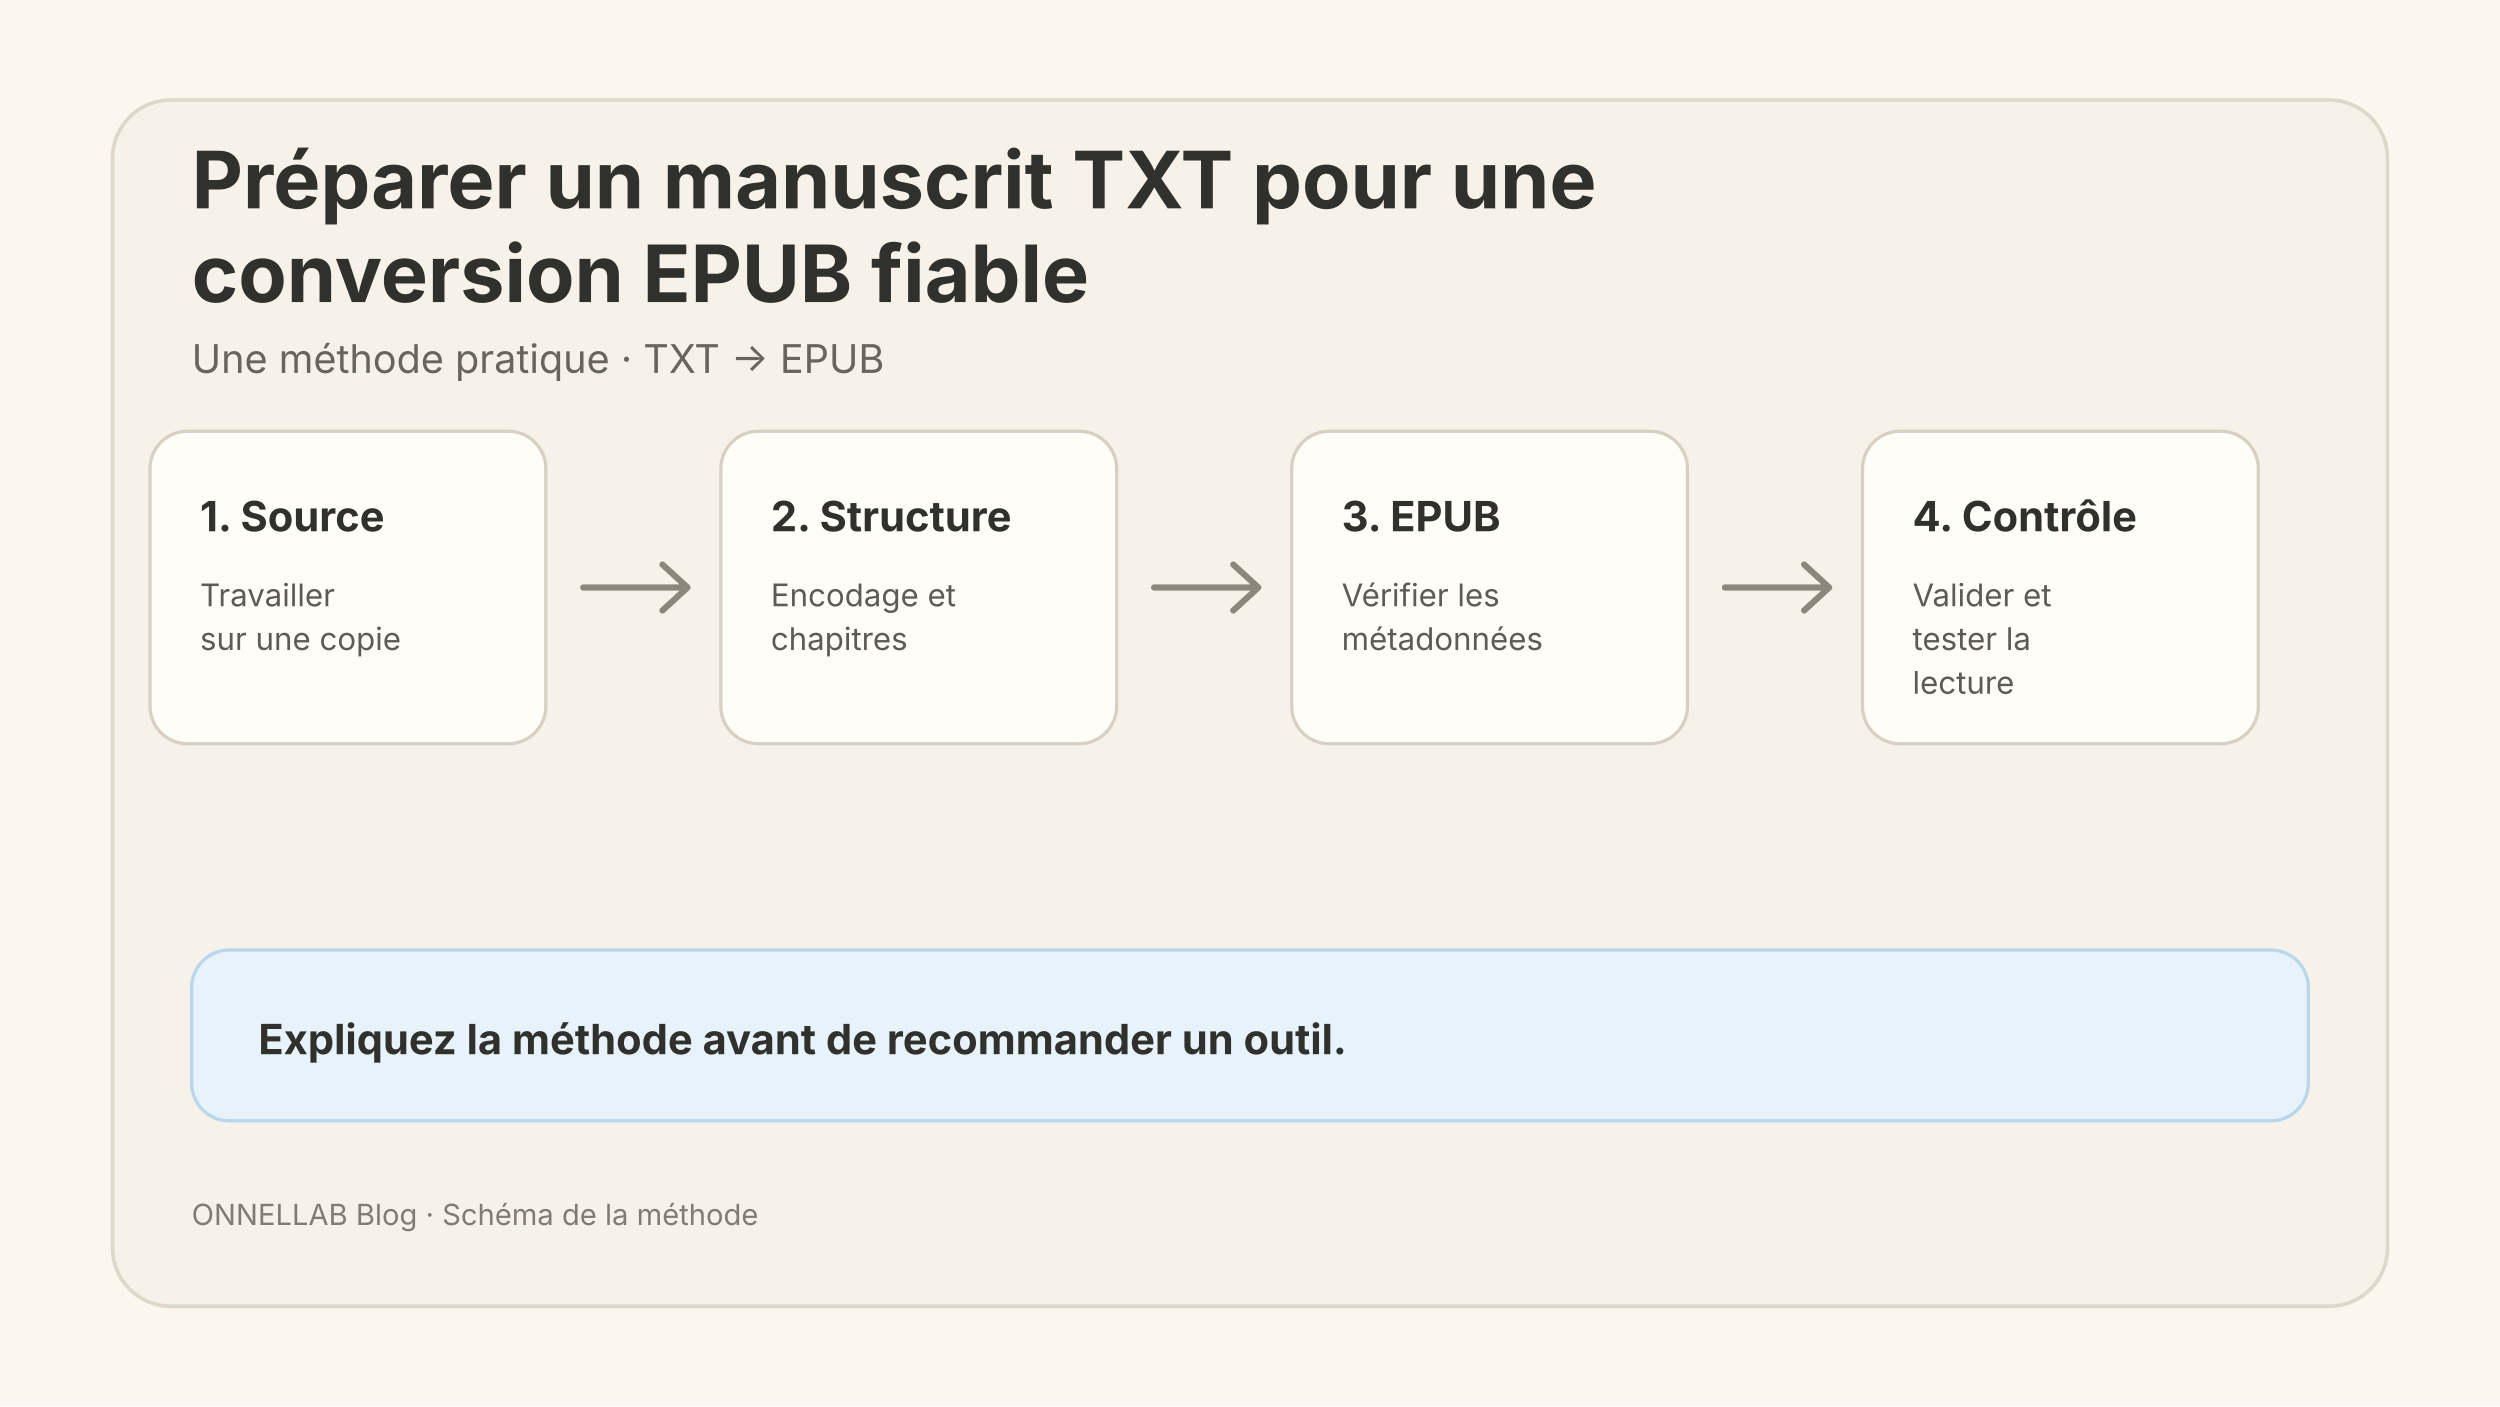
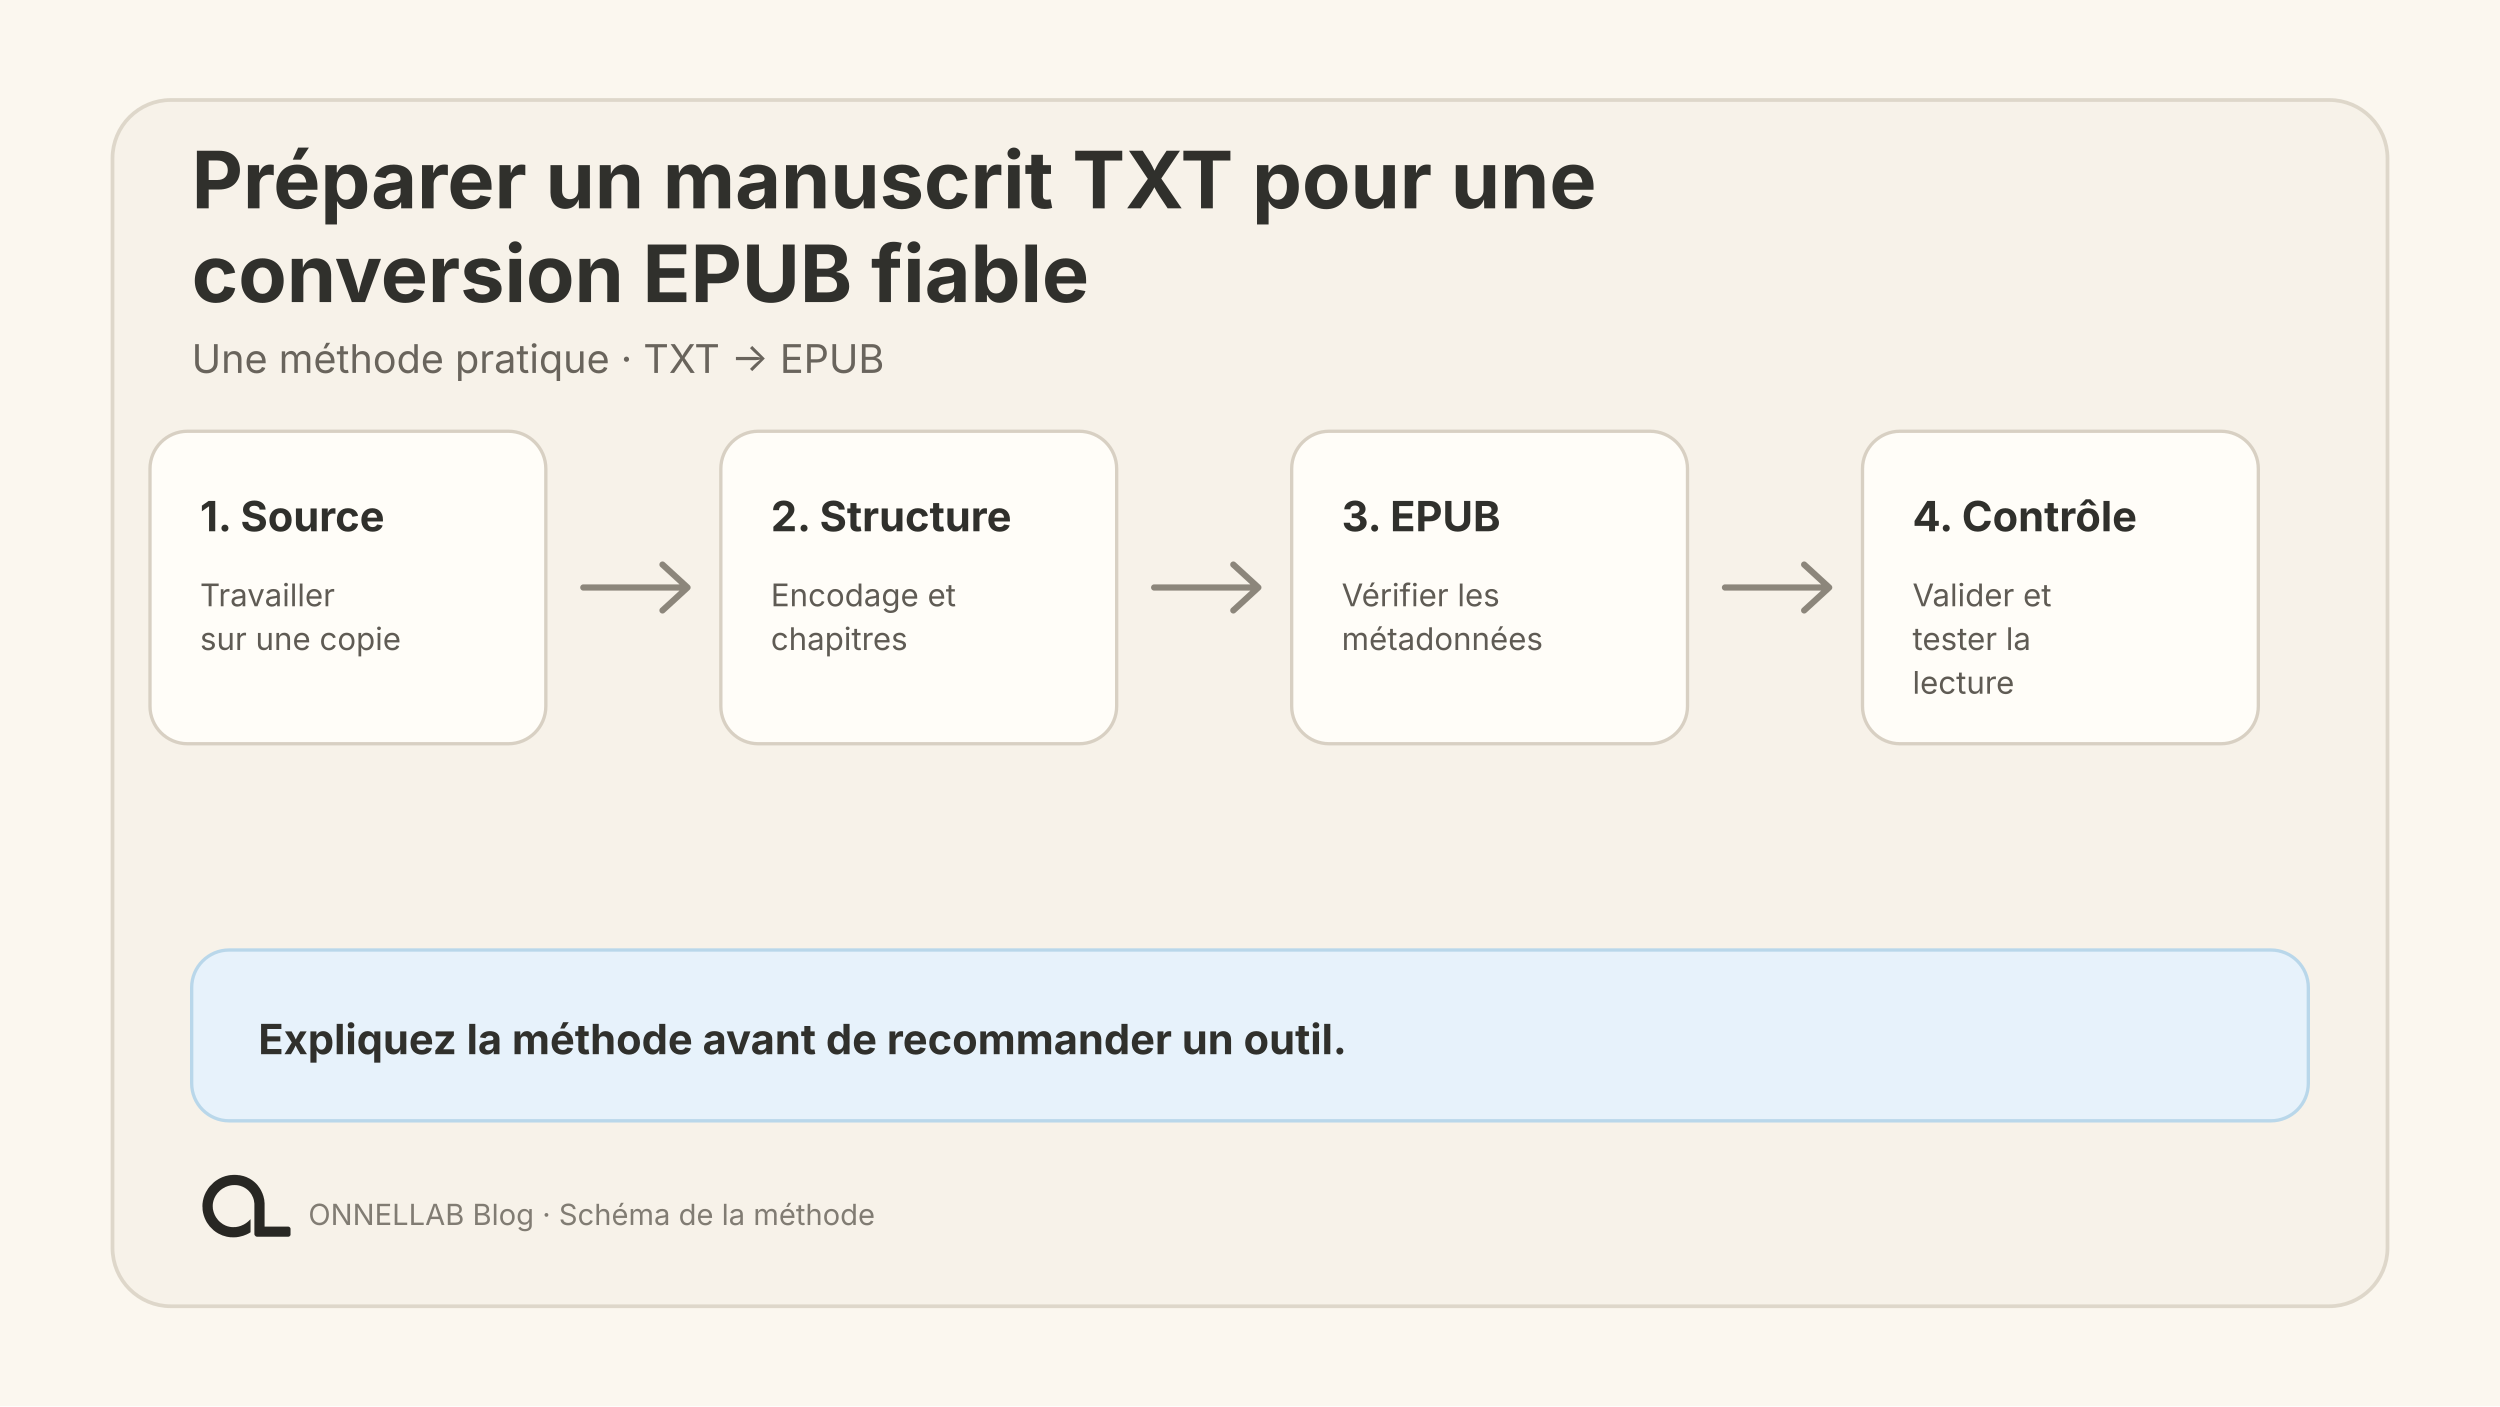
<svg xmlns="http://www.w3.org/2000/svg" width="1200" height="675" viewBox="0 0 1200 675" role="img" aria-labelledby="title desc">
  <rect width="1200" height="675" fill="#fbf7ef" />
  <rect x="54" y="48" width="1092" height="579" rx="28" fill="#f7f2e9" stroke="#ded7ca" stroke-width="1.8" />
  <text fill="#30302c" font-family="Pretendard, SUIT, Noto Sans KR, Apple SD Gothic Neo, Inter, system-ui, sans-serif" font-size="38" font-weight="680">
    <tspan x="92" y="100">Préparer un manuscrit TXT pour une</tspan>
    <tspan x="92" y="145">conversion EPUB fiable</tspan>
  </text>
  <text fill="#69645c" font-family="Pretendard, SUIT, Noto Sans KR, Apple SD Gothic Neo, Inter, system-ui, sans-serif" font-size="19">
    <tspan x="92" y="179">Une méthode pratique · TXT → EPUB</tspan>
  </text>
  <g transform="translate(72 207)">
    <rect width="190" height="150" rx="18" fill="#fffdf8" stroke="#d8d0c3" stroke-width="1.6" />
    <text x="24" y="48" fill="#30302c" font-family="Pretendard, SUIT, Noto Sans KR, Apple SD Gothic Neo, Inter, system-ui, sans-serif" font-size="20" font-weight="650">1. Source</text>
    <text fill="#5f5b54" font-family="Pretendard, SUIT, Noto Sans KR, Apple SD Gothic Neo, Inter, system-ui, sans-serif" font-size="15">
      <tspan x="24" y="84">Travailler</tspan>
      <tspan x="24" y="105">sur une copie</tspan>
    </text>
  </g>
  <g transform="translate(346 207)">
    <rect width="190" height="150" rx="18" fill="#fffdf8" stroke="#d8d0c3" stroke-width="1.6" />
    <text x="24" y="48" fill="#30302c" font-family="Pretendard, SUIT, Noto Sans KR, Apple SD Gothic Neo, Inter, system-ui, sans-serif" font-size="20" font-weight="650">2. Structure</text>
    <text fill="#5f5b54" font-family="Pretendard, SUIT, Noto Sans KR, Apple SD Gothic Neo, Inter, system-ui, sans-serif" font-size="15">
      <tspan x="24" y="84">Encodage et</tspan>
      <tspan x="24" y="105">chapitres</tspan>
    </text>
  </g>
  <g transform="translate(620 207)">
    <rect width="190" height="150" rx="18" fill="#fffdf8" stroke="#d8d0c3" stroke-width="1.6" />
    <text x="24" y="48" fill="#30302c" font-family="Pretendard, SUIT, Noto Sans KR, Apple SD Gothic Neo, Inter, system-ui, sans-serif" font-size="20" font-weight="650">3. EPUB</text>
    <text fill="#5f5b54" font-family="Pretendard, SUIT, Noto Sans KR, Apple SD Gothic Neo, Inter, system-ui, sans-serif" font-size="15">
      <tspan x="24" y="84">Vérifier les</tspan>
      <tspan x="24" y="105">métadonnées</tspan>
    </text>
  </g>
  <g transform="translate(894 207)">
    <rect width="190" height="150" rx="18" fill="#fffdf8" stroke="#d8d0c3" stroke-width="1.6" />
    <text x="24" y="48" fill="#30302c" font-family="Pretendard, SUIT, Noto Sans KR, Apple SD Gothic Neo, Inter, system-ui, sans-serif" font-size="20" font-weight="650">4. Contrôle</text>
    <text fill="#5f5b54" font-family="Pretendard, SUIT, Noto Sans KR, Apple SD Gothic Neo, Inter, system-ui, sans-serif" font-size="15">
      <tspan x="24" y="84">Valider et</tspan>
      <tspan x="24" y="105">tester la</tspan>
      <tspan x="24" y="126">lecture</tspan>
    </text>
  </g>
  <path d="M280 282H328m-10-11 12 11-12 11" fill="none" stroke="#8c867b" stroke-width="3" stroke-linecap="round" stroke-linejoin="round" />
  <path d="M554 282H602m-10-11 12 11-12 11" fill="none" stroke="#8c867b" stroke-width="3" stroke-linecap="round" stroke-linejoin="round" />
  <path d="M828 282H876m-10-11 12 11-12 11" fill="none" stroke="#8c867b" stroke-width="3" stroke-linecap="round" stroke-linejoin="round" />
  <rect x="92" y="456" width="1016" height="82" rx="18" fill="#e7f2fb" stroke="#b9d7ea" stroke-width="1.6" />
  <text x="124" y="506" fill="#30302c" font-family="Pretendard, SUIT, Noto Sans KR, Apple SD Gothic Neo, Inter, system-ui, sans-serif" font-size="20" font-weight="650">Expliquez la méthode avant de recommander un outil.</text>
-   <text x="92" y="588" fill="#817c73" font-family="Pretendard, SUIT, Noto Sans KR, Apple SD Gothic Neo, Inter, system-ui, sans-serif" font-size="14">ONNELLAB Blog · Schéma de la méthode</text>
+   <svg x="85" y="548" width="64" height="64" viewBox="0 0 1254 1254">
+     <path fill="#282723" d="M 271 475 L 259 501 L 250 527 L 243 556 L 239 584 L 238 611 L 239 612 L 240 642 L 244 667 L 251 694 L 260 719 L 272 745 L 281 761 L 306 796 L 343 833 L 364 849 L 388 864 L 427 882 L 468 894 L 500 899 L 541 900 L 542 899 L 556 899 L 583 895 L 622 885 L 653 873 L 677 861 L 691 852 L 691 729 L 668 751 L 649 766 L 628 779 L 599 792 L 575 799 L 552 803 L 520 804 L 519 803 L 509 803 L 496 801 L 475 796 L 456 789 L 431 776 L 403 755 L 386 738 L 366 711 L 354 689 L 344 663 L 338 639 L 336 625 L 336 612 L 335 611 L 336 587 L 339 569 L 343 553 L 351 531 L 363 508 L 380 484 L 400 463 L 413 452 L 430 440 L 456 426 L 480 417 L 505 411 L 519 409 L 531 409 L 532 408 L 549 408 L 550 409 L 561 409 L 575 411 L 596 416 L 620 425 L 648 441 L 669 458 L 688 479 L 701 498 L 715 527 L 722 549 L 727 582 L 727 872 L 730 880 L 738 889 L 746 893 L 751 894 L 1048 894 L 1058 890 L 1065 882 L 1067 877 L 1067 817 L 1062 807 L 1054 801 L 1047 799 L 824 799 L 823 798 L 823 574 L 822 573 L 820 547 L 812 513 L 803 487 L 790 459 L 779 440 L 759 412 L 744 395 L 727 379 L 708 364 L 683 348 L 652 333 L 626 324 L 591 316 L 568 314 L 567 313 L 552 313 L 551 312 L 550 313 L 549 312 L 514 313 L 513 314 L 504 314 L 484 317 L 454 324 L 423 335 L 394 349 L 364 368 L 346 382 L 307 421 L 293 439 Z" />
+   </svg>
+   <text x="148" y="588" fill="#817c73" font-family="Pretendard, SUIT, Noto Sans KR, Apple SD Gothic Neo, Inter, system-ui, sans-serif" font-size="14">ONNELLAB Blog · Schéma de la méthode</text>
</svg>
